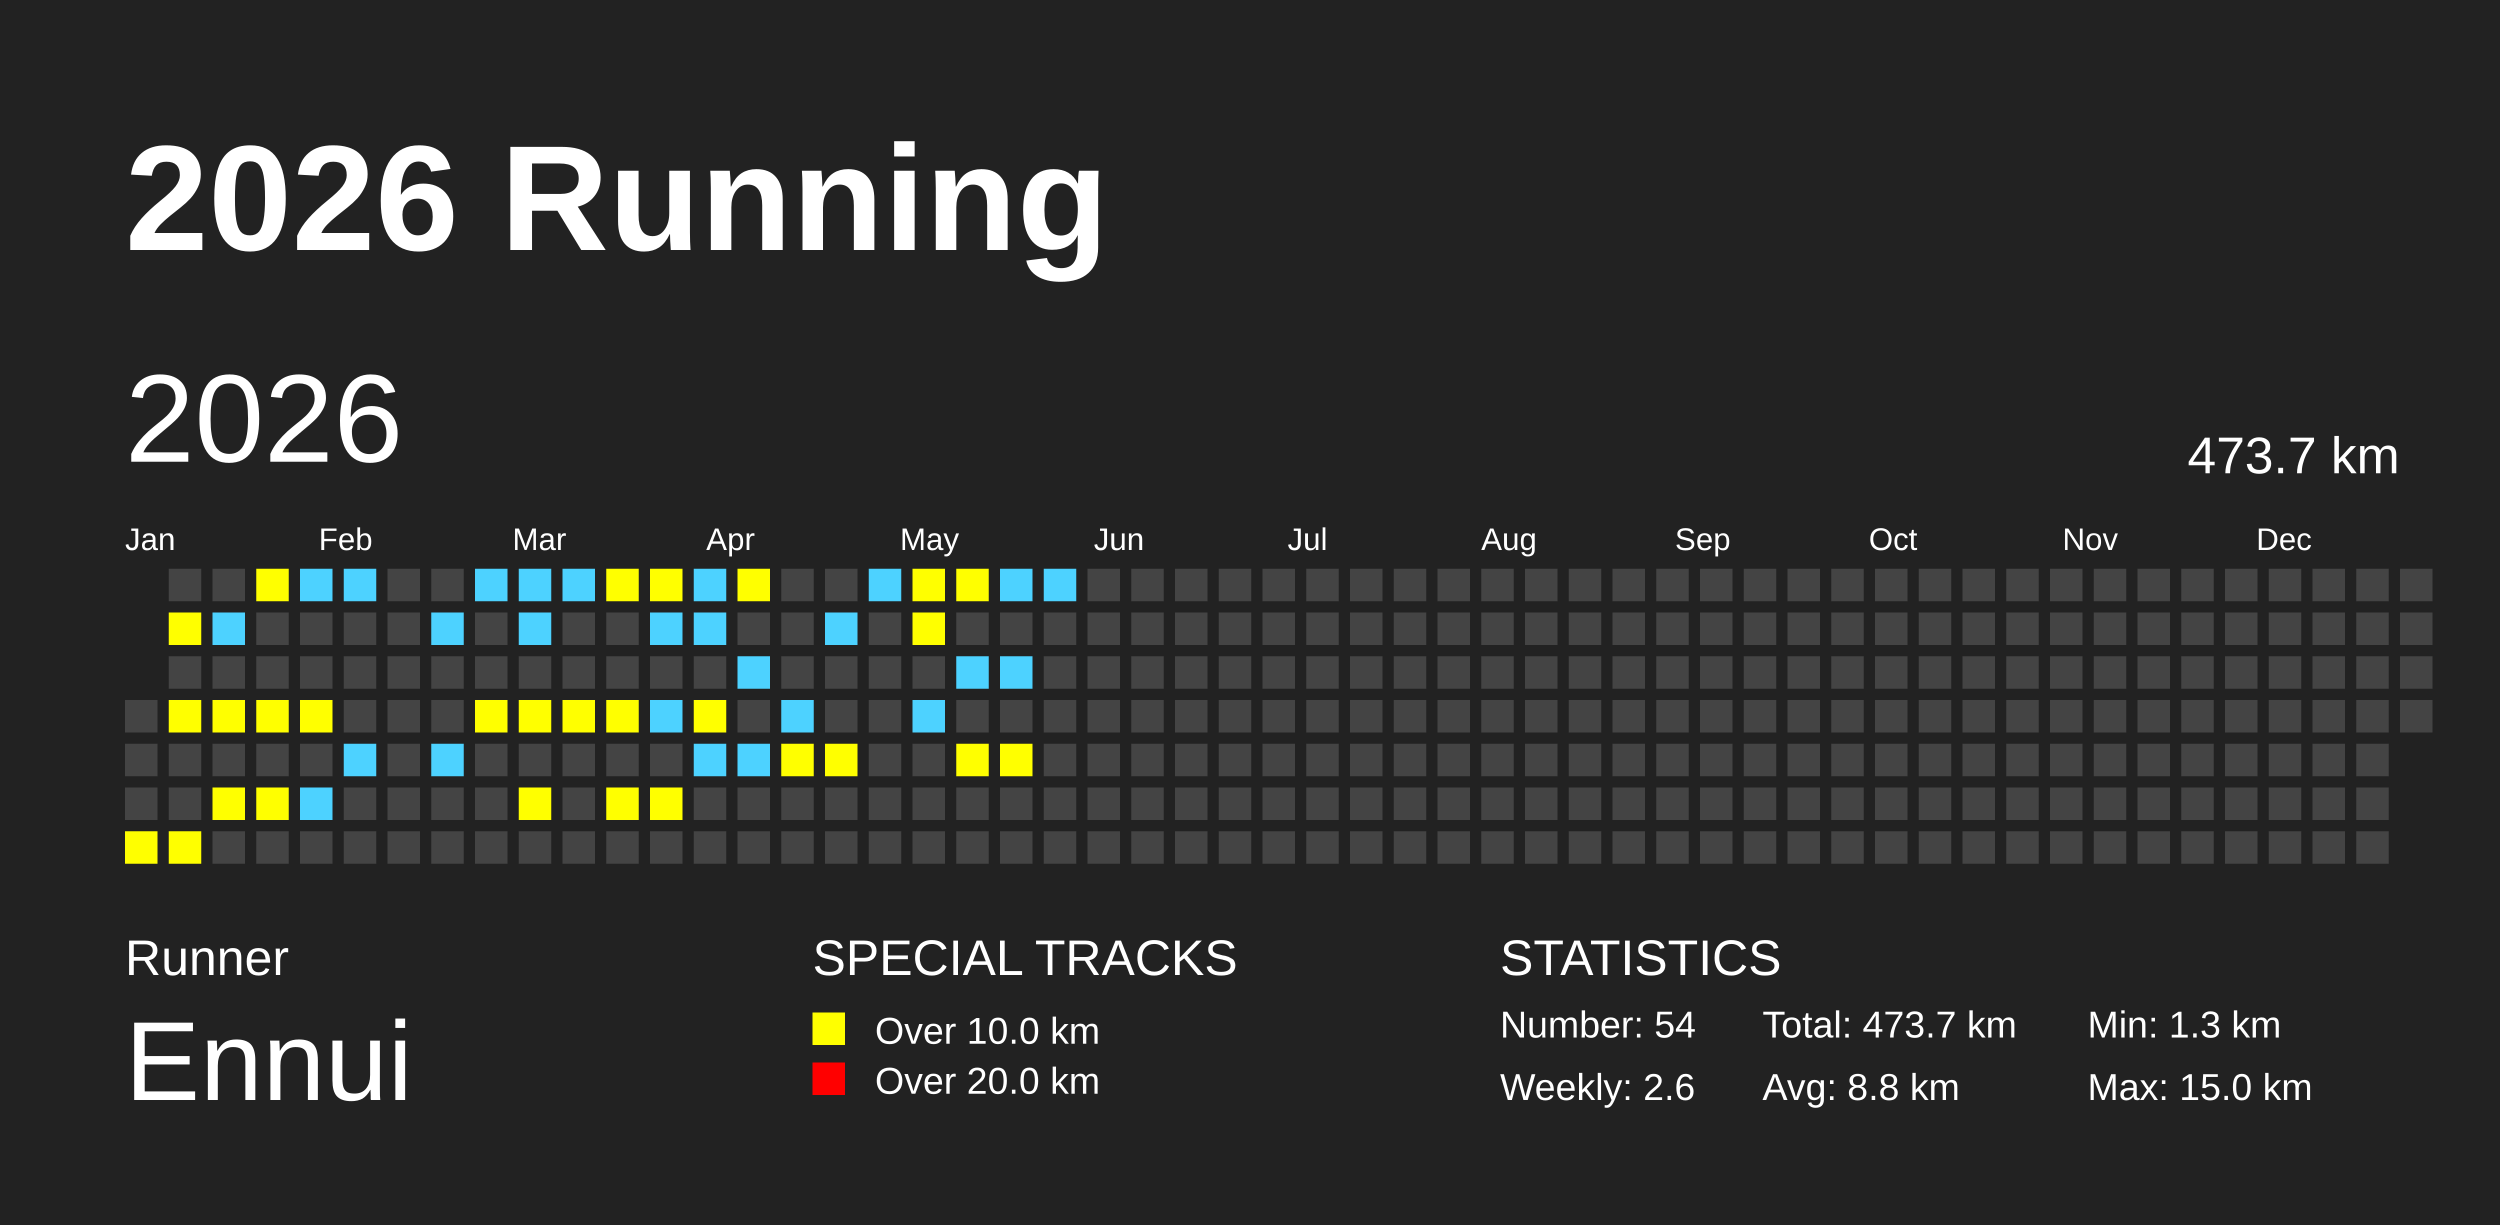
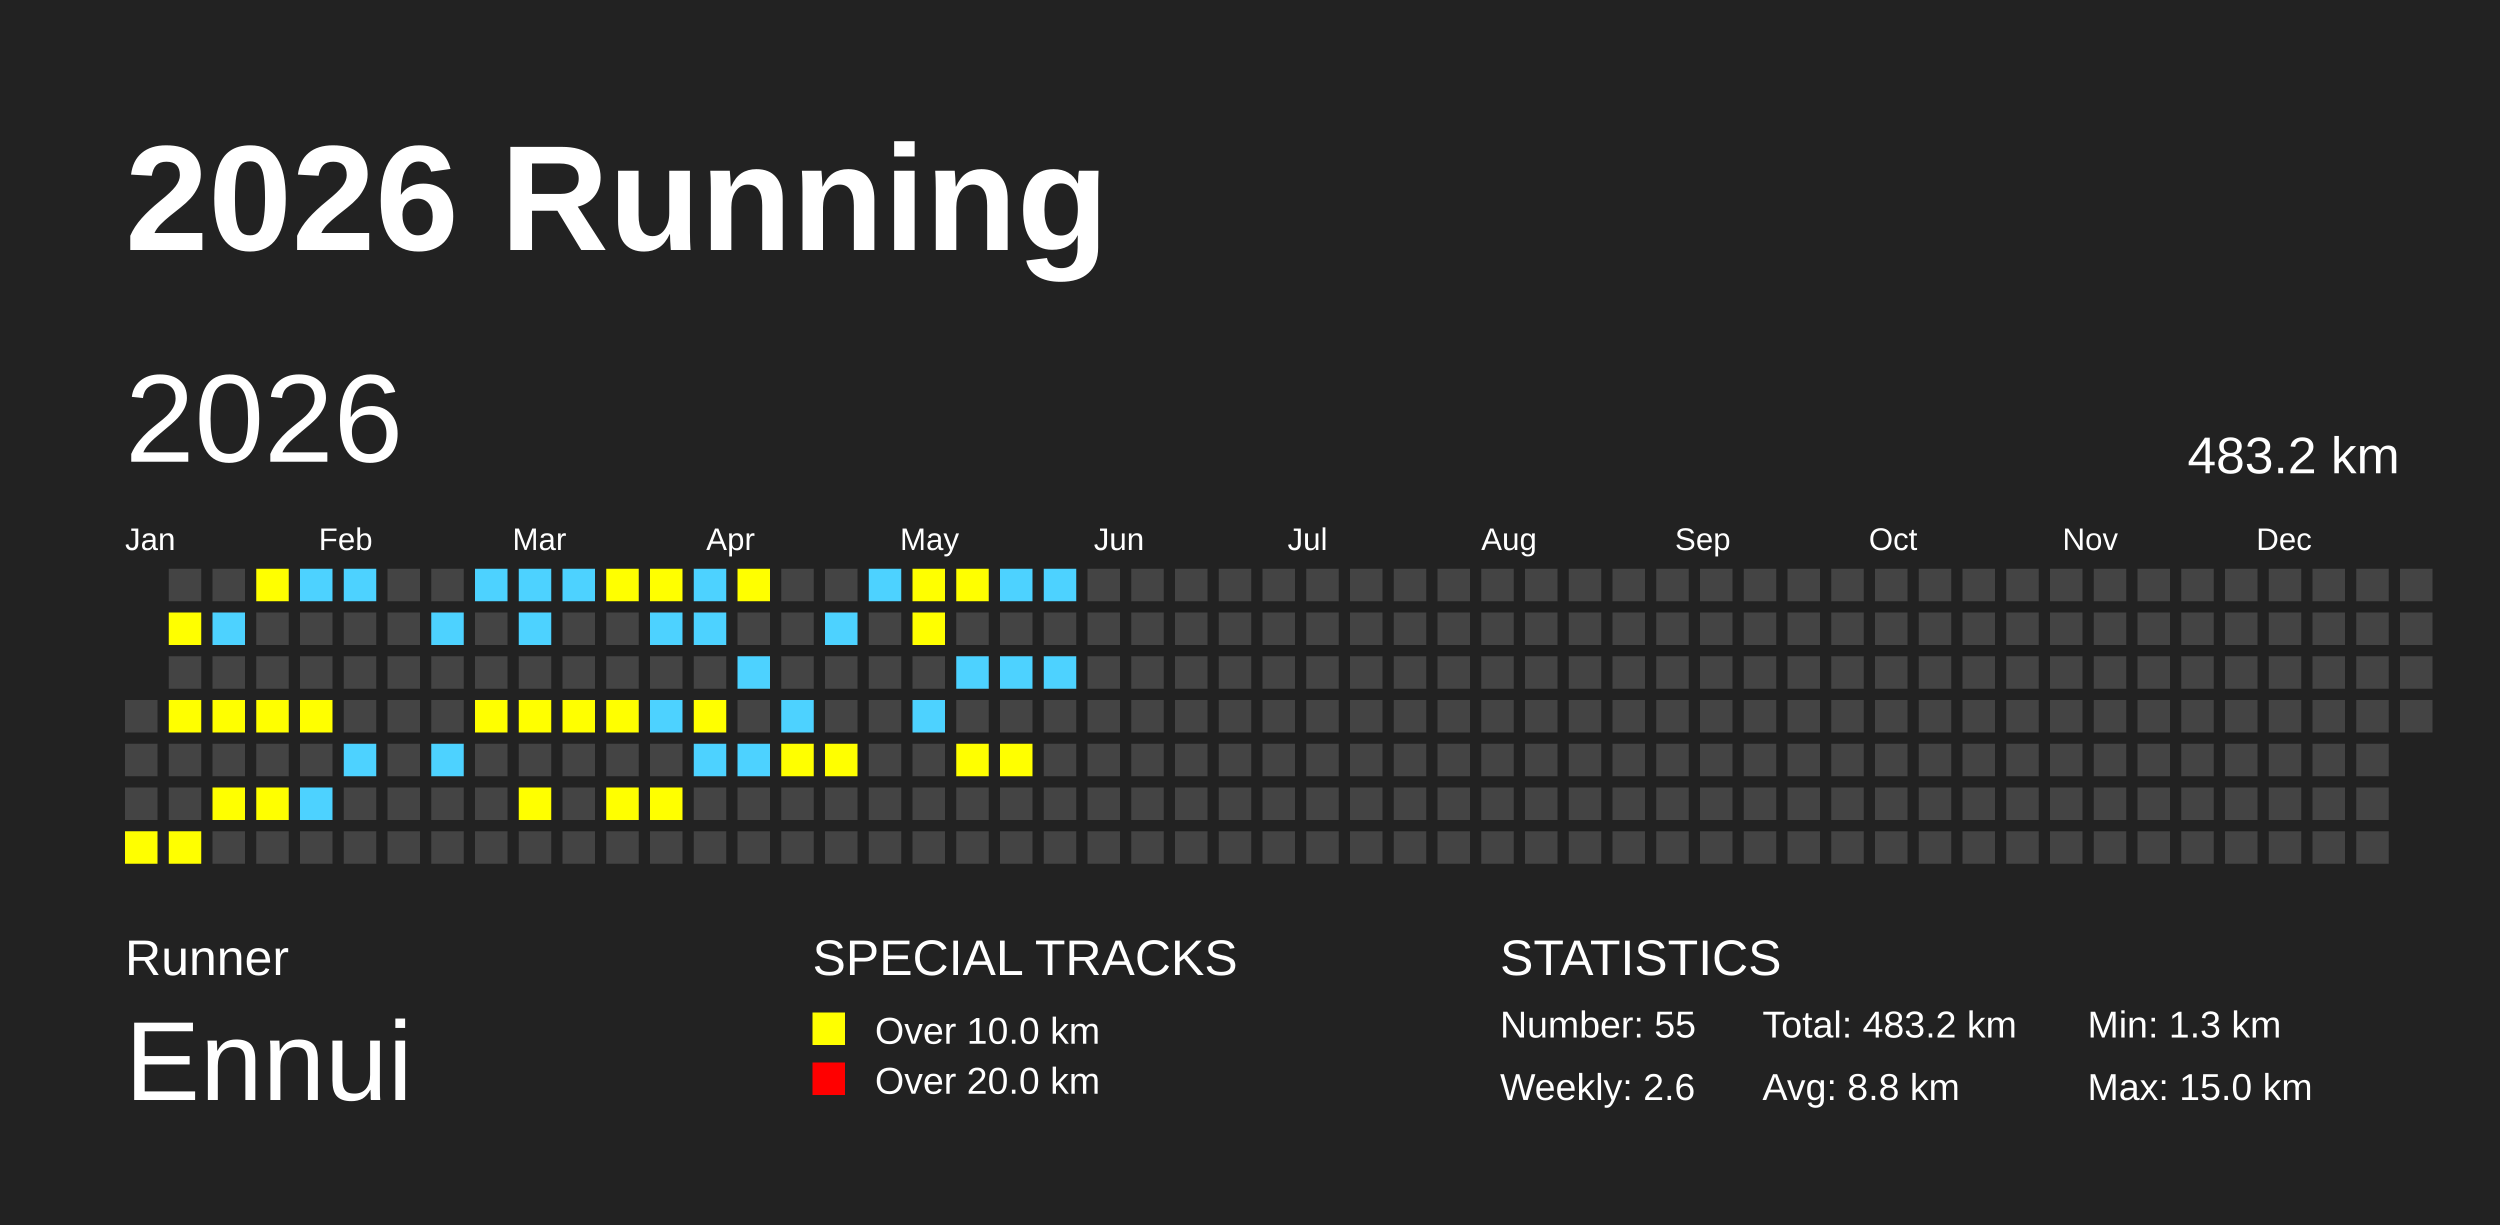
<svg xmlns="http://www.w3.org/2000/svg" baseProfile="full" height="98mm" version="1.1" viewBox="0,0,200,98" width="200mm">
  <defs />
  <rect fill="#222222" height="98" width="200" x="0" y="0" />
  <text fill="#FFFFFF" style="font-size:12px; font-family:Arial; font-weight:bold;" x="10" y="20">2026 Running</text>
  <text fill="#FFFFFF" style="font-size:4px; font-family:Arial" x="10" y="78">Runner</text>
  <text fill="#FFFFFF" style="font-size:9px; font-family:Arial" x="10" y="88">Ennui</text>
  <text fill="#FFFFFF" style="font-size:4px; font-family:Arial" x="65" y="78">SPECIAL TRACKS</text>
  <rect fill="yellow" height="2.6" width="2.6" x="65" y="81" />
  <text fill="#FFFFFF" style="font-size:3px; font-family:Arial" x="70" y="83.5">Over 10.0 km</text>
  <rect fill="red" height="2.6" width="2.6" x="65" y="85" />
  <text fill="#FFFFFF" style="font-size:3px; font-family:Arial" x="70" y="87.5">Over 20.0 km</text>
  <text fill="#FFFFFF" style="font-size:4px; font-family:Arial" x="120" y="78">STATISTICS</text>
-   <text fill="#FFFFFF" style="font-size:3px; font-family:Arial" x="120" y="83">Number: 54</text>
+   <text fill="#FFFFFF" style="font-size:3px; font-family:Arial" x="120" y="83">Number: 55</text>
  <text fill="#FFFFFF" style="font-size:3px; font-family:Arial" x="120" y="88">Weekly: 2.6</text>
-   <text fill="#FFFFFF" style="font-size:3px; font-family:Arial" x="141" y="83">Total: 473.7 km</text>
+   <text fill="#FFFFFF" style="font-size:3px; font-family:Arial" x="141" y="83">Total: 483.2 km</text>
  <text fill="#FFFFFF" style="font-size:3px; font-family:Arial" x="141" y="88">Avg: 8.8 km</text>
  <text fill="#FFFFFF" style="font-size:3px; font-family:Arial" x="167" y="83">Min: 1.3 km</text>
  <text fill="#FFFFFF" style="font-size:3px; font-family:Arial" x="167" y="88">Max: 15.0 km</text>
  <text dominant-baseline="hanging" fill="#FFFFFF" style="font-size:10.0px; font-family:Arial;" x="10" y="30">2026</text>
-   <text dominant-baseline="hanging" fill="#FFFFFF" style="font-size:4.125px; font-family:Arial;" x="175" y="35">473.7 km</text>
+   <text dominant-baseline="hanging" fill="#FFFFFF" style="font-size:4.125px; font-family:Arial;" x="175" y="35">483.2 km</text>
  <text fill="#FFFFFF" style="font-size:2.5px; font-family:Arial" x="10.0" y="44">Jan</text>
  <text fill="#FFFFFF" style="font-size:2.5px; font-family:Arial" x="25.5" y="44">Feb</text>
  <text fill="#FFFFFF" style="font-size:2.5px; font-family:Arial" x="41.0" y="44">Mar</text>
  <text fill="#FFFFFF" style="font-size:2.5px; font-family:Arial" x="56.5" y="44">Apr</text>
  <text fill="#FFFFFF" style="font-size:2.5px; font-family:Arial" x="72.0" y="44">May</text>
  <text fill="#FFFFFF" style="font-size:2.5px; font-family:Arial" x="87.5" y="44">Jun</text>
  <text fill="#FFFFFF" style="font-size:2.5px; font-family:Arial" x="103.0" y="44">Jul</text>
  <text fill="#FFFFFF" style="font-size:2.5px; font-family:Arial" x="118.5" y="44">Aug</text>
  <text fill="#FFFFFF" style="font-size:2.5px; font-family:Arial" x="134.0" y="44">Sep</text>
  <text fill="#FFFFFF" style="font-size:2.5px; font-family:Arial" x="149.5" y="44">Oct</text>
  <text fill="#FFFFFF" style="font-size:2.5px; font-family:Arial" x="165.0" y="44">Nov</text>
  <text fill="#FFFFFF" style="font-size:2.5px; font-family:Arial" x="180.5" y="44">Dec</text>
  <rect fill="#444444" height="2.6" width="2.6" x="10.0" y="56.0" />
  <rect fill="#444444" height="2.6" width="2.6" x="10.0" y="59.5" />
  <rect fill="#444444" height="2.6" width="2.6" x="10.0" y="63.0" />
  <rect fill="yellow" height="2.6" width="2.6" x="10.0" y="66.5" />
  <rect fill="#444444" height="2.6" width="2.6" x="13.5" y="45.5" />
  <rect fill="yellow" height="2.6" width="2.6" x="13.5" y="49.0" />
  <rect fill="#444444" height="2.6" width="2.6" x="13.5" y="52.5" />
  <rect fill="yellow" height="2.6" width="2.6" x="13.5" y="56.0" />
  <rect fill="#444444" height="2.6" width="2.6" x="13.5" y="59.5" />
  <rect fill="#444444" height="2.6" width="2.6" x="13.5" y="63.0" />
  <rect fill="yellow" height="2.6" width="2.6" x="13.5" y="66.5" />
  <rect fill="#444444" height="2.6" width="2.6" x="17.0" y="45.5" />
  <rect fill="#4DD2FF" height="2.6" width="2.6" x="17.0" y="49.0" />
  <rect fill="#444444" height="2.6" width="2.6" x="17.0" y="52.5" />
  <rect fill="yellow" height="2.6" width="2.6" x="17.0" y="56.0" />
  <rect fill="#444444" height="2.6" width="2.6" x="17.0" y="59.5" />
  <rect fill="yellow" height="2.6" width="2.6" x="17.0" y="63.0" />
  <rect fill="#444444" height="2.6" width="2.6" x="17.0" y="66.5" />
  <rect fill="yellow" height="2.6" width="2.6" x="20.5" y="45.5" />
  <rect fill="#444444" height="2.6" width="2.6" x="20.5" y="49.0" />
  <rect fill="#444444" height="2.6" width="2.6" x="20.5" y="52.5" />
  <rect fill="yellow" height="2.6" width="2.6" x="20.5" y="56.0" />
  <rect fill="#444444" height="2.6" width="2.6" x="20.5" y="59.5" />
  <rect fill="yellow" height="2.6" width="2.6" x="20.5" y="63.0" />
  <rect fill="#444444" height="2.6" width="2.6" x="20.5" y="66.5" />
  <rect fill="#4DD2FF" height="2.6" width="2.6" x="24.0" y="45.5" />
  <rect fill="#444444" height="2.6" width="2.6" x="24.0" y="49.0" />
  <rect fill="#444444" height="2.6" width="2.6" x="24.0" y="52.5" />
  <rect fill="yellow" height="2.6" width="2.6" x="24.0" y="56.0" />
  <rect fill="#444444" height="2.6" width="2.6" x="24.0" y="59.5" />
  <rect fill="#4DD2FF" height="2.6" width="2.6" x="24.0" y="63.0" />
  <rect fill="#444444" height="2.6" width="2.6" x="24.0" y="66.5" />
  <rect fill="#4DD2FF" height="2.6" width="2.6" x="27.5" y="45.5" />
  <rect fill="#444444" height="2.6" width="2.6" x="27.5" y="49.0" />
  <rect fill="#444444" height="2.6" width="2.6" x="27.5" y="52.5" />
  <rect fill="#444444" height="2.6" width="2.6" x="27.5" y="56.0" />
  <rect fill="#4DD2FF" height="2.6" width="2.6" x="27.5" y="59.5" />
  <rect fill="#444444" height="2.6" width="2.6" x="27.5" y="63.0" />
  <rect fill="#444444" height="2.6" width="2.6" x="27.5" y="66.5" />
  <rect fill="#444444" height="2.6" width="2.6" x="31.0" y="45.5" />
  <rect fill="#444444" height="2.6" width="2.6" x="31.0" y="49.0" />
  <rect fill="#444444" height="2.6" width="2.6" x="31.0" y="52.5" />
  <rect fill="#444444" height="2.6" width="2.6" x="31.0" y="56.0" />
  <rect fill="#444444" height="2.6" width="2.6" x="31.0" y="59.5" />
  <rect fill="#444444" height="2.6" width="2.6" x="31.0" y="63.0" />
  <rect fill="#444444" height="2.6" width="2.6" x="31.0" y="66.5" />
  <rect fill="#444444" height="2.6" width="2.6" x="34.5" y="45.5" />
  <rect fill="#4DD2FF" height="2.6" width="2.6" x="34.5" y="49.0" />
  <rect fill="#444444" height="2.6" width="2.6" x="34.5" y="52.5" />
  <rect fill="#444444" height="2.6" width="2.6" x="34.5" y="56.0" />
  <rect fill="#4DD2FF" height="2.6" width="2.6" x="34.5" y="59.5" />
  <rect fill="#444444" height="2.6" width="2.6" x="34.5" y="63.0" />
  <rect fill="#444444" height="2.6" width="2.6" x="34.5" y="66.5" />
  <rect fill="#4DD2FF" height="2.6" width="2.6" x="38.0" y="45.5" />
  <rect fill="#444444" height="2.6" width="2.6" x="38.0" y="49.0" />
  <rect fill="#444444" height="2.6" width="2.6" x="38.0" y="52.5" />
  <rect fill="yellow" height="2.6" width="2.6" x="38.0" y="56.0" />
  <rect fill="#444444" height="2.6" width="2.6" x="38.0" y="59.5" />
  <rect fill="#444444" height="2.6" width="2.6" x="38.0" y="63.0" />
  <rect fill="#444444" height="2.6" width="2.6" x="38.0" y="66.5" />
  <rect fill="#4DD2FF" height="2.6" width="2.6" x="41.5" y="45.5" />
  <rect fill="#4DD2FF" height="2.6" width="2.6" x="41.5" y="49.0" />
  <rect fill="#444444" height="2.6" width="2.6" x="41.5" y="52.5" />
  <rect fill="yellow" height="2.6" width="2.6" x="41.5" y="56.0" />
  <rect fill="#444444" height="2.6" width="2.6" x="41.5" y="59.5" />
  <rect fill="yellow" height="2.6" width="2.6" x="41.5" y="63.0" />
  <rect fill="#444444" height="2.6" width="2.6" x="41.5" y="66.5" />
  <rect fill="#4DD2FF" height="2.6" width="2.6" x="45.0" y="45.5" />
  <rect fill="#444444" height="2.6" width="2.6" x="45.0" y="49.0" />
  <rect fill="#444444" height="2.6" width="2.6" x="45.0" y="52.5" />
  <rect fill="yellow" height="2.6" width="2.6" x="45.0" y="56.0" />
  <rect fill="#444444" height="2.6" width="2.6" x="45.0" y="59.5" />
  <rect fill="#444444" height="2.6" width="2.6" x="45.0" y="63.0" />
  <rect fill="#444444" height="2.6" width="2.6" x="45.0" y="66.5" />
  <rect fill="yellow" height="2.6" width="2.6" x="48.5" y="45.5" />
  <rect fill="#444444" height="2.6" width="2.6" x="48.5" y="49.0" />
  <rect fill="#444444" height="2.6" width="2.6" x="48.5" y="52.5" />
  <rect fill="yellow" height="2.6" width="2.6" x="48.5" y="56.0" />
  <rect fill="#444444" height="2.6" width="2.6" x="48.5" y="59.5" />
  <rect fill="yellow" height="2.6" width="2.6" x="48.5" y="63.0" />
  <rect fill="#444444" height="2.6" width="2.6" x="48.5" y="66.5" />
  <rect fill="yellow" height="2.6" width="2.6" x="52.0" y="45.5" />
  <rect fill="#4DD2FF" height="2.6" width="2.6" x="52.0" y="49.0" />
  <rect fill="#444444" height="2.6" width="2.6" x="52.0" y="52.5" />
  <rect fill="#4DD2FF" height="2.6" width="2.6" x="52.0" y="56.0" />
  <rect fill="#444444" height="2.6" width="2.6" x="52.0" y="59.5" />
  <rect fill="yellow" height="2.6" width="2.6" x="52.0" y="63.0" />
  <rect fill="#444444" height="2.6" width="2.6" x="52.0" y="66.5" />
  <rect fill="#4DD2FF" height="2.6" width="2.6" x="55.5" y="45.5" />
  <rect fill="#4DD2FF" height="2.6" width="2.6" x="55.5" y="49.0" />
  <rect fill="#444444" height="2.6" width="2.6" x="55.5" y="52.5" />
  <rect fill="yellow" height="2.6" width="2.6" x="55.5" y="56.0" />
  <rect fill="#4DD2FF" height="2.6" width="2.6" x="55.5" y="59.5" />
  <rect fill="#444444" height="2.6" width="2.6" x="55.5" y="63.0" />
  <rect fill="#444444" height="2.6" width="2.6" x="55.5" y="66.5" />
  <rect fill="yellow" height="2.6" width="2.6" x="59.0" y="45.5" />
  <rect fill="#444444" height="2.6" width="2.6" x="59.0" y="49.0" />
  <rect fill="#4DD2FF" height="2.6" width="2.6" x="59.0" y="52.5" />
  <rect fill="#444444" height="2.6" width="2.6" x="59.0" y="56.0" />
  <rect fill="#4DD2FF" height="2.6" width="2.6" x="59.0" y="59.5" />
  <rect fill="#444444" height="2.6" width="2.6" x="59.0" y="63.0" />
  <rect fill="#444444" height="2.6" width="2.6" x="59.0" y="66.5" />
  <rect fill="#444444" height="2.6" width="2.6" x="62.5" y="45.5" />
  <rect fill="#444444" height="2.6" width="2.6" x="62.5" y="49.0" />
  <rect fill="#444444" height="2.6" width="2.6" x="62.5" y="52.5" />
  <rect fill="#4DD2FF" height="2.6" width="2.6" x="62.5" y="56.0" />
  <rect fill="yellow" height="2.6" width="2.6" x="62.5" y="59.5" />
  <rect fill="#444444" height="2.6" width="2.6" x="62.5" y="63.0" />
  <rect fill="#444444" height="2.6" width="2.6" x="62.5" y="66.5" />
  <rect fill="#444444" height="2.6" width="2.6" x="66.0" y="45.5" />
  <rect fill="#4DD2FF" height="2.6" width="2.6" x="66.0" y="49.0" />
  <rect fill="#444444" height="2.6" width="2.6" x="66.0" y="52.5" />
  <rect fill="#444444" height="2.6" width="2.6" x="66.0" y="56.0" />
  <rect fill="yellow" height="2.6" width="2.6" x="66.0" y="59.5" />
  <rect fill="#444444" height="2.6" width="2.6" x="66.0" y="63.0" />
  <rect fill="#444444" height="2.6" width="2.6" x="66.0" y="66.5" />
  <rect fill="#4DD2FF" height="2.6" width="2.6" x="69.5" y="45.5" />
  <rect fill="#444444" height="2.6" width="2.6" x="69.5" y="49.0" />
  <rect fill="#444444" height="2.6" width="2.6" x="69.5" y="52.5" />
  <rect fill="#444444" height="2.6" width="2.6" x="69.5" y="56.0" />
  <rect fill="#444444" height="2.6" width="2.6" x="69.5" y="59.5" />
  <rect fill="#444444" height="2.6" width="2.6" x="69.5" y="63.0" />
  <rect fill="#444444" height="2.6" width="2.6" x="69.5" y="66.5" />
  <rect fill="yellow" height="2.6" width="2.6" x="73.0" y="45.5" />
  <rect fill="yellow" height="2.6" width="2.6" x="73.0" y="49.0" />
  <rect fill="#444444" height="2.6" width="2.6" x="73.0" y="52.5" />
  <rect fill="#4DD2FF" height="2.6" width="2.6" x="73.0" y="56.0" />
  <rect fill="#444444" height="2.6" width="2.6" x="73.0" y="59.5" />
  <rect fill="#444444" height="2.6" width="2.6" x="73.0" y="63.0" />
  <rect fill="#444444" height="2.6" width="2.6" x="73.0" y="66.5" />
  <rect fill="yellow" height="2.6" width="2.6" x="76.5" y="45.5" />
  <rect fill="#444444" height="2.6" width="2.6" x="76.5" y="49.0" />
  <rect fill="#4DD2FF" height="2.6" width="2.6" x="76.5" y="52.5" />
  <rect fill="#444444" height="2.6" width="2.6" x="76.5" y="56.0" />
  <rect fill="yellow" height="2.6" width="2.6" x="76.5" y="59.5" />
  <rect fill="#444444" height="2.6" width="2.6" x="76.5" y="63.0" />
  <rect fill="#444444" height="2.6" width="2.6" x="76.5" y="66.5" />
  <rect fill="#4DD2FF" height="2.6" width="2.6" x="80.0" y="45.5" />
  <rect fill="#444444" height="2.6" width="2.6" x="80.0" y="49.0" />
  <rect fill="#4DD2FF" height="2.6" width="2.6" x="80.0" y="52.5" />
  <rect fill="#444444" height="2.6" width="2.6" x="80.0" y="56.0" />
  <rect fill="yellow" height="2.6" width="2.6" x="80.0" y="59.5" />
  <rect fill="#444444" height="2.6" width="2.6" x="80.0" y="63.0" />
  <rect fill="#444444" height="2.6" width="2.6" x="80.0" y="66.5" />
  <rect fill="#4DD2FF" height="2.6" width="2.6" x="83.5" y="45.5" />
  <rect fill="#444444" height="2.6" width="2.6" x="83.5" y="49.0" />
-   <rect fill="#444444" height="2.6" width="2.6" x="83.5" y="52.5" />
+   <rect fill="#4DD2FF" height="2.6" width="2.6" x="83.5" y="52.5" />
  <rect fill="#444444" height="2.6" width="2.6" x="83.5" y="56.0" />
  <rect fill="#444444" height="2.6" width="2.6" x="83.5" y="59.5" />
  <rect fill="#444444" height="2.6" width="2.6" x="83.5" y="63.0" />
  <rect fill="#444444" height="2.6" width="2.6" x="83.5" y="66.5" />
  <rect fill="#444444" height="2.6" width="2.6" x="87.0" y="45.5" />
  <rect fill="#444444" height="2.6" width="2.6" x="87.0" y="49.0" />
  <rect fill="#444444" height="2.6" width="2.6" x="87.0" y="52.5" />
  <rect fill="#444444" height="2.6" width="2.6" x="87.0" y="56.0" />
  <rect fill="#444444" height="2.6" width="2.6" x="87.0" y="59.5" />
  <rect fill="#444444" height="2.6" width="2.6" x="87.0" y="63.0" />
  <rect fill="#444444" height="2.6" width="2.6" x="87.0" y="66.5" />
  <rect fill="#444444" height="2.6" width="2.6" x="90.5" y="45.5" />
  <rect fill="#444444" height="2.6" width="2.6" x="90.5" y="49.0" />
  <rect fill="#444444" height="2.6" width="2.6" x="90.5" y="52.5" />
  <rect fill="#444444" height="2.6" width="2.6" x="90.5" y="56.0" />
  <rect fill="#444444" height="2.6" width="2.6" x="90.5" y="59.5" />
  <rect fill="#444444" height="2.6" width="2.6" x="90.5" y="63.0" />
  <rect fill="#444444" height="2.6" width="2.6" x="90.5" y="66.5" />
  <rect fill="#444444" height="2.6" width="2.6" x="94.0" y="45.5" />
  <rect fill="#444444" height="2.6" width="2.6" x="94.0" y="49.0" />
  <rect fill="#444444" height="2.6" width="2.6" x="94.0" y="52.5" />
  <rect fill="#444444" height="2.6" width="2.6" x="94.0" y="56.0" />
  <rect fill="#444444" height="2.6" width="2.6" x="94.0" y="59.5" />
  <rect fill="#444444" height="2.6" width="2.6" x="94.0" y="63.0" />
  <rect fill="#444444" height="2.6" width="2.6" x="94.0" y="66.5" />
  <rect fill="#444444" height="2.6" width="2.6" x="97.5" y="45.5" />
  <rect fill="#444444" height="2.6" width="2.6" x="97.5" y="49.0" />
  <rect fill="#444444" height="2.6" width="2.6" x="97.5" y="52.5" />
  <rect fill="#444444" height="2.6" width="2.6" x="97.5" y="56.0" />
  <rect fill="#444444" height="2.6" width="2.6" x="97.5" y="59.5" />
  <rect fill="#444444" height="2.6" width="2.6" x="97.5" y="63.0" />
  <rect fill="#444444" height="2.6" width="2.6" x="97.5" y="66.5" />
  <rect fill="#444444" height="2.6" width="2.6" x="101.0" y="45.5" />
  <rect fill="#444444" height="2.6" width="2.6" x="101.0" y="49.0" />
  <rect fill="#444444" height="2.6" width="2.6" x="101.0" y="52.5" />
  <rect fill="#444444" height="2.6" width="2.6" x="101.0" y="56.0" />
  <rect fill="#444444" height="2.6" width="2.6" x="101.0" y="59.5" />
  <rect fill="#444444" height="2.6" width="2.6" x="101.0" y="63.0" />
  <rect fill="#444444" height="2.6" width="2.6" x="101.0" y="66.5" />
  <rect fill="#444444" height="2.6" width="2.6" x="104.5" y="45.5" />
  <rect fill="#444444" height="2.6" width="2.6" x="104.5" y="49.0" />
  <rect fill="#444444" height="2.6" width="2.6" x="104.5" y="52.5" />
  <rect fill="#444444" height="2.6" width="2.6" x="104.5" y="56.0" />
  <rect fill="#444444" height="2.6" width="2.6" x="104.5" y="59.5" />
  <rect fill="#444444" height="2.6" width="2.6" x="104.5" y="63.0" />
  <rect fill="#444444" height="2.6" width="2.6" x="104.5" y="66.5" />
  <rect fill="#444444" height="2.6" width="2.6" x="108.0" y="45.5" />
  <rect fill="#444444" height="2.6" width="2.6" x="108.0" y="49.0" />
  <rect fill="#444444" height="2.6" width="2.6" x="108.0" y="52.5" />
  <rect fill="#444444" height="2.6" width="2.6" x="108.0" y="56.0" />
  <rect fill="#444444" height="2.6" width="2.6" x="108.0" y="59.5" />
  <rect fill="#444444" height="2.6" width="2.6" x="108.0" y="63.0" />
  <rect fill="#444444" height="2.6" width="2.6" x="108.0" y="66.5" />
  <rect fill="#444444" height="2.6" width="2.6" x="111.5" y="45.5" />
  <rect fill="#444444" height="2.6" width="2.6" x="111.5" y="49.0" />
  <rect fill="#444444" height="2.6" width="2.6" x="111.5" y="52.5" />
  <rect fill="#444444" height="2.6" width="2.6" x="111.5" y="56.0" />
  <rect fill="#444444" height="2.6" width="2.6" x="111.5" y="59.5" />
  <rect fill="#444444" height="2.6" width="2.6" x="111.5" y="63.0" />
  <rect fill="#444444" height="2.6" width="2.6" x="111.5" y="66.5" />
  <rect fill="#444444" height="2.6" width="2.6" x="115.0" y="45.5" />
  <rect fill="#444444" height="2.6" width="2.6" x="115.0" y="49.0" />
  <rect fill="#444444" height="2.6" width="2.6" x="115.0" y="52.5" />
  <rect fill="#444444" height="2.6" width="2.6" x="115.0" y="56.0" />
  <rect fill="#444444" height="2.6" width="2.6" x="115.0" y="59.5" />
  <rect fill="#444444" height="2.6" width="2.6" x="115.0" y="63.0" />
  <rect fill="#444444" height="2.6" width="2.6" x="115.0" y="66.5" />
  <rect fill="#444444" height="2.6" width="2.6" x="118.5" y="45.5" />
  <rect fill="#444444" height="2.6" width="2.6" x="118.5" y="49.0" />
  <rect fill="#444444" height="2.6" width="2.6" x="118.5" y="52.5" />
  <rect fill="#444444" height="2.6" width="2.6" x="118.5" y="56.0" />
  <rect fill="#444444" height="2.6" width="2.6" x="118.5" y="59.5" />
  <rect fill="#444444" height="2.6" width="2.6" x="118.5" y="63.0" />
  <rect fill="#444444" height="2.6" width="2.6" x="118.5" y="66.5" />
  <rect fill="#444444" height="2.6" width="2.6" x="122.0" y="45.5" />
  <rect fill="#444444" height="2.6" width="2.6" x="122.0" y="49.0" />
  <rect fill="#444444" height="2.6" width="2.6" x="122.0" y="52.5" />
  <rect fill="#444444" height="2.6" width="2.6" x="122.0" y="56.0" />
  <rect fill="#444444" height="2.6" width="2.6" x="122.0" y="59.5" />
  <rect fill="#444444" height="2.6" width="2.6" x="122.0" y="63.0" />
  <rect fill="#444444" height="2.6" width="2.6" x="122.0" y="66.5" />
  <rect fill="#444444" height="2.6" width="2.6" x="125.5" y="45.5" />
  <rect fill="#444444" height="2.6" width="2.6" x="125.5" y="49.0" />
  <rect fill="#444444" height="2.6" width="2.6" x="125.5" y="52.5" />
  <rect fill="#444444" height="2.6" width="2.6" x="125.5" y="56.0" />
  <rect fill="#444444" height="2.6" width="2.6" x="125.5" y="59.5" />
  <rect fill="#444444" height="2.6" width="2.6" x="125.5" y="63.0" />
  <rect fill="#444444" height="2.6" width="2.6" x="125.5" y="66.5" />
  <rect fill="#444444" height="2.6" width="2.6" x="129.0" y="45.5" />
  <rect fill="#444444" height="2.6" width="2.6" x="129.0" y="49.0" />
  <rect fill="#444444" height="2.6" width="2.6" x="129.0" y="52.5" />
  <rect fill="#444444" height="2.6" width="2.6" x="129.0" y="56.0" />
  <rect fill="#444444" height="2.6" width="2.6" x="129.0" y="59.5" />
  <rect fill="#444444" height="2.6" width="2.6" x="129.0" y="63.0" />
  <rect fill="#444444" height="2.6" width="2.6" x="129.0" y="66.5" />
  <rect fill="#444444" height="2.6" width="2.6" x="132.5" y="45.5" />
  <rect fill="#444444" height="2.6" width="2.6" x="132.5" y="49.0" />
  <rect fill="#444444" height="2.6" width="2.6" x="132.5" y="52.5" />
  <rect fill="#444444" height="2.6" width="2.6" x="132.5" y="56.0" />
  <rect fill="#444444" height="2.6" width="2.6" x="132.5" y="59.5" />
  <rect fill="#444444" height="2.6" width="2.6" x="132.5" y="63.0" />
  <rect fill="#444444" height="2.6" width="2.6" x="132.5" y="66.5" />
  <rect fill="#444444" height="2.6" width="2.6" x="136.0" y="45.5" />
  <rect fill="#444444" height="2.6" width="2.6" x="136.0" y="49.0" />
  <rect fill="#444444" height="2.6" width="2.6" x="136.0" y="52.5" />
  <rect fill="#444444" height="2.6" width="2.6" x="136.0" y="56.0" />
  <rect fill="#444444" height="2.6" width="2.6" x="136.0" y="59.5" />
  <rect fill="#444444" height="2.6" width="2.6" x="136.0" y="63.0" />
  <rect fill="#444444" height="2.6" width="2.6" x="136.0" y="66.5" />
  <rect fill="#444444" height="2.6" width="2.6" x="139.5" y="45.5" />
  <rect fill="#444444" height="2.6" width="2.6" x="139.5" y="49.0" />
  <rect fill="#444444" height="2.6" width="2.6" x="139.5" y="52.5" />
  <rect fill="#444444" height="2.6" width="2.6" x="139.5" y="56.0" />
  <rect fill="#444444" height="2.6" width="2.6" x="139.5" y="59.5" />
  <rect fill="#444444" height="2.6" width="2.6" x="139.5" y="63.0" />
  <rect fill="#444444" height="2.6" width="2.6" x="139.5" y="66.5" />
  <rect fill="#444444" height="2.6" width="2.6" x="143.0" y="45.5" />
  <rect fill="#444444" height="2.6" width="2.6" x="143.0" y="49.0" />
  <rect fill="#444444" height="2.6" width="2.6" x="143.0" y="52.5" />
  <rect fill="#444444" height="2.6" width="2.6" x="143.0" y="56.0" />
  <rect fill="#444444" height="2.6" width="2.6" x="143.0" y="59.5" />
  <rect fill="#444444" height="2.6" width="2.6" x="143.0" y="63.0" />
  <rect fill="#444444" height="2.6" width="2.6" x="143.0" y="66.5" />
  <rect fill="#444444" height="2.6" width="2.6" x="146.5" y="45.5" />
  <rect fill="#444444" height="2.6" width="2.6" x="146.5" y="49.0" />
  <rect fill="#444444" height="2.6" width="2.6" x="146.5" y="52.5" />
  <rect fill="#444444" height="2.6" width="2.6" x="146.5" y="56.0" />
  <rect fill="#444444" height="2.6" width="2.6" x="146.5" y="59.5" />
  <rect fill="#444444" height="2.6" width="2.6" x="146.5" y="63.0" />
  <rect fill="#444444" height="2.6" width="2.6" x="146.5" y="66.5" />
  <rect fill="#444444" height="2.6" width="2.6" x="150.0" y="45.5" />
  <rect fill="#444444" height="2.6" width="2.6" x="150.0" y="49.0" />
  <rect fill="#444444" height="2.6" width="2.6" x="150.0" y="52.5" />
  <rect fill="#444444" height="2.6" width="2.6" x="150.0" y="56.0" />
  <rect fill="#444444" height="2.6" width="2.6" x="150.0" y="59.5" />
  <rect fill="#444444" height="2.6" width="2.6" x="150.0" y="63.0" />
  <rect fill="#444444" height="2.6" width="2.6" x="150.0" y="66.5" />
  <rect fill="#444444" height="2.6" width="2.6" x="153.5" y="45.5" />
  <rect fill="#444444" height="2.6" width="2.6" x="153.5" y="49.0" />
  <rect fill="#444444" height="2.6" width="2.6" x="153.5" y="52.5" />
  <rect fill="#444444" height="2.6" width="2.6" x="153.5" y="56.0" />
  <rect fill="#444444" height="2.6" width="2.6" x="153.5" y="59.5" />
  <rect fill="#444444" height="2.6" width="2.6" x="153.5" y="63.0" />
  <rect fill="#444444" height="2.6" width="2.6" x="153.5" y="66.5" />
  <rect fill="#444444" height="2.6" width="2.6" x="157.0" y="45.5" />
  <rect fill="#444444" height="2.6" width="2.6" x="157.0" y="49.0" />
  <rect fill="#444444" height="2.6" width="2.6" x="157.0" y="52.5" />
  <rect fill="#444444" height="2.6" width="2.6" x="157.0" y="56.0" />
  <rect fill="#444444" height="2.6" width="2.6" x="157.0" y="59.5" />
  <rect fill="#444444" height="2.6" width="2.6" x="157.0" y="63.0" />
  <rect fill="#444444" height="2.6" width="2.6" x="157.0" y="66.5" />
  <rect fill="#444444" height="2.6" width="2.6" x="160.5" y="45.5" />
  <rect fill="#444444" height="2.6" width="2.6" x="160.5" y="49.0" />
  <rect fill="#444444" height="2.6" width="2.6" x="160.5" y="52.5" />
  <rect fill="#444444" height="2.6" width="2.6" x="160.5" y="56.0" />
  <rect fill="#444444" height="2.6" width="2.6" x="160.5" y="59.5" />
  <rect fill="#444444" height="2.6" width="2.6" x="160.5" y="63.0" />
  <rect fill="#444444" height="2.6" width="2.6" x="160.5" y="66.5" />
  <rect fill="#444444" height="2.6" width="2.6" x="164.0" y="45.5" />
  <rect fill="#444444" height="2.6" width="2.6" x="164.0" y="49.0" />
  <rect fill="#444444" height="2.6" width="2.6" x="164.0" y="52.5" />
  <rect fill="#444444" height="2.6" width="2.6" x="164.0" y="56.0" />
  <rect fill="#444444" height="2.6" width="2.6" x="164.0" y="59.5" />
  <rect fill="#444444" height="2.6" width="2.6" x="164.0" y="63.0" />
  <rect fill="#444444" height="2.6" width="2.6" x="164.0" y="66.5" />
  <rect fill="#444444" height="2.6" width="2.6" x="167.5" y="45.5" />
  <rect fill="#444444" height="2.6" width="2.6" x="167.5" y="49.0" />
  <rect fill="#444444" height="2.6" width="2.6" x="167.5" y="52.5" />
  <rect fill="#444444" height="2.6" width="2.6" x="167.5" y="56.0" />
  <rect fill="#444444" height="2.6" width="2.6" x="167.5" y="59.5" />
  <rect fill="#444444" height="2.6" width="2.6" x="167.5" y="63.0" />
  <rect fill="#444444" height="2.6" width="2.6" x="167.5" y="66.5" />
  <rect fill="#444444" height="2.6" width="2.6" x="171.0" y="45.5" />
  <rect fill="#444444" height="2.6" width="2.6" x="171.0" y="49.0" />
  <rect fill="#444444" height="2.6" width="2.6" x="171.0" y="52.5" />
  <rect fill="#444444" height="2.6" width="2.6" x="171.0" y="56.0" />
  <rect fill="#444444" height="2.6" width="2.6" x="171.0" y="59.5" />
  <rect fill="#444444" height="2.6" width="2.6" x="171.0" y="63.0" />
  <rect fill="#444444" height="2.6" width="2.6" x="171.0" y="66.5" />
  <rect fill="#444444" height="2.6" width="2.6" x="174.5" y="45.5" />
  <rect fill="#444444" height="2.6" width="2.6" x="174.5" y="49.0" />
  <rect fill="#444444" height="2.6" width="2.6" x="174.5" y="52.5" />
  <rect fill="#444444" height="2.6" width="2.6" x="174.5" y="56.0" />
  <rect fill="#444444" height="2.6" width="2.6" x="174.5" y="59.5" />
  <rect fill="#444444" height="2.6" width="2.6" x="174.5" y="63.0" />
  <rect fill="#444444" height="2.6" width="2.6" x="174.5" y="66.5" />
  <rect fill="#444444" height="2.6" width="2.6" x="178.0" y="45.5" />
  <rect fill="#444444" height="2.6" width="2.6" x="178.0" y="49.0" />
  <rect fill="#444444" height="2.6" width="2.6" x="178.0" y="52.5" />
  <rect fill="#444444" height="2.6" width="2.6" x="178.0" y="56.0" />
  <rect fill="#444444" height="2.6" width="2.6" x="178.0" y="59.5" />
  <rect fill="#444444" height="2.6" width="2.6" x="178.0" y="63.0" />
  <rect fill="#444444" height="2.6" width="2.6" x="178.0" y="66.5" />
  <rect fill="#444444" height="2.6" width="2.6" x="181.5" y="45.5" />
  <rect fill="#444444" height="2.6" width="2.6" x="181.5" y="49.0" />
  <rect fill="#444444" height="2.6" width="2.6" x="181.5" y="52.5" />
  <rect fill="#444444" height="2.6" width="2.6" x="181.5" y="56.0" />
  <rect fill="#444444" height="2.6" width="2.6" x="181.5" y="59.5" />
  <rect fill="#444444" height="2.6" width="2.6" x="181.5" y="63.0" />
  <rect fill="#444444" height="2.6" width="2.6" x="181.5" y="66.5" />
  <rect fill="#444444" height="2.6" width="2.6" x="185.0" y="45.5" />
  <rect fill="#444444" height="2.6" width="2.6" x="185.0" y="49.0" />
  <rect fill="#444444" height="2.6" width="2.6" x="185.0" y="52.5" />
  <rect fill="#444444" height="2.6" width="2.6" x="185.0" y="56.0" />
  <rect fill="#444444" height="2.6" width="2.6" x="185.0" y="59.5" />
  <rect fill="#444444" height="2.6" width="2.6" x="185.0" y="63.0" />
  <rect fill="#444444" height="2.6" width="2.6" x="185.0" y="66.5" />
  <rect fill="#444444" height="2.6" width="2.6" x="188.5" y="45.5" />
  <rect fill="#444444" height="2.6" width="2.6" x="188.5" y="49.0" />
  <rect fill="#444444" height="2.6" width="2.6" x="188.5" y="52.5" />
  <rect fill="#444444" height="2.6" width="2.6" x="188.5" y="56.0" />
  <rect fill="#444444" height="2.6" width="2.6" x="188.5" y="59.5" />
  <rect fill="#444444" height="2.6" width="2.6" x="188.5" y="63.0" />
  <rect fill="#444444" height="2.6" width="2.6" x="188.5" y="66.5" />
  <rect fill="#444444" height="2.6" width="2.6" x="192.0" y="45.5" />
  <rect fill="#444444" height="2.6" width="2.6" x="192.0" y="49.0" />
  <rect fill="#444444" height="2.6" width="2.6" x="192.0" y="52.5" />
  <rect fill="#444444" height="2.6" width="2.6" x="192.0" y="56.0" />
</svg>
